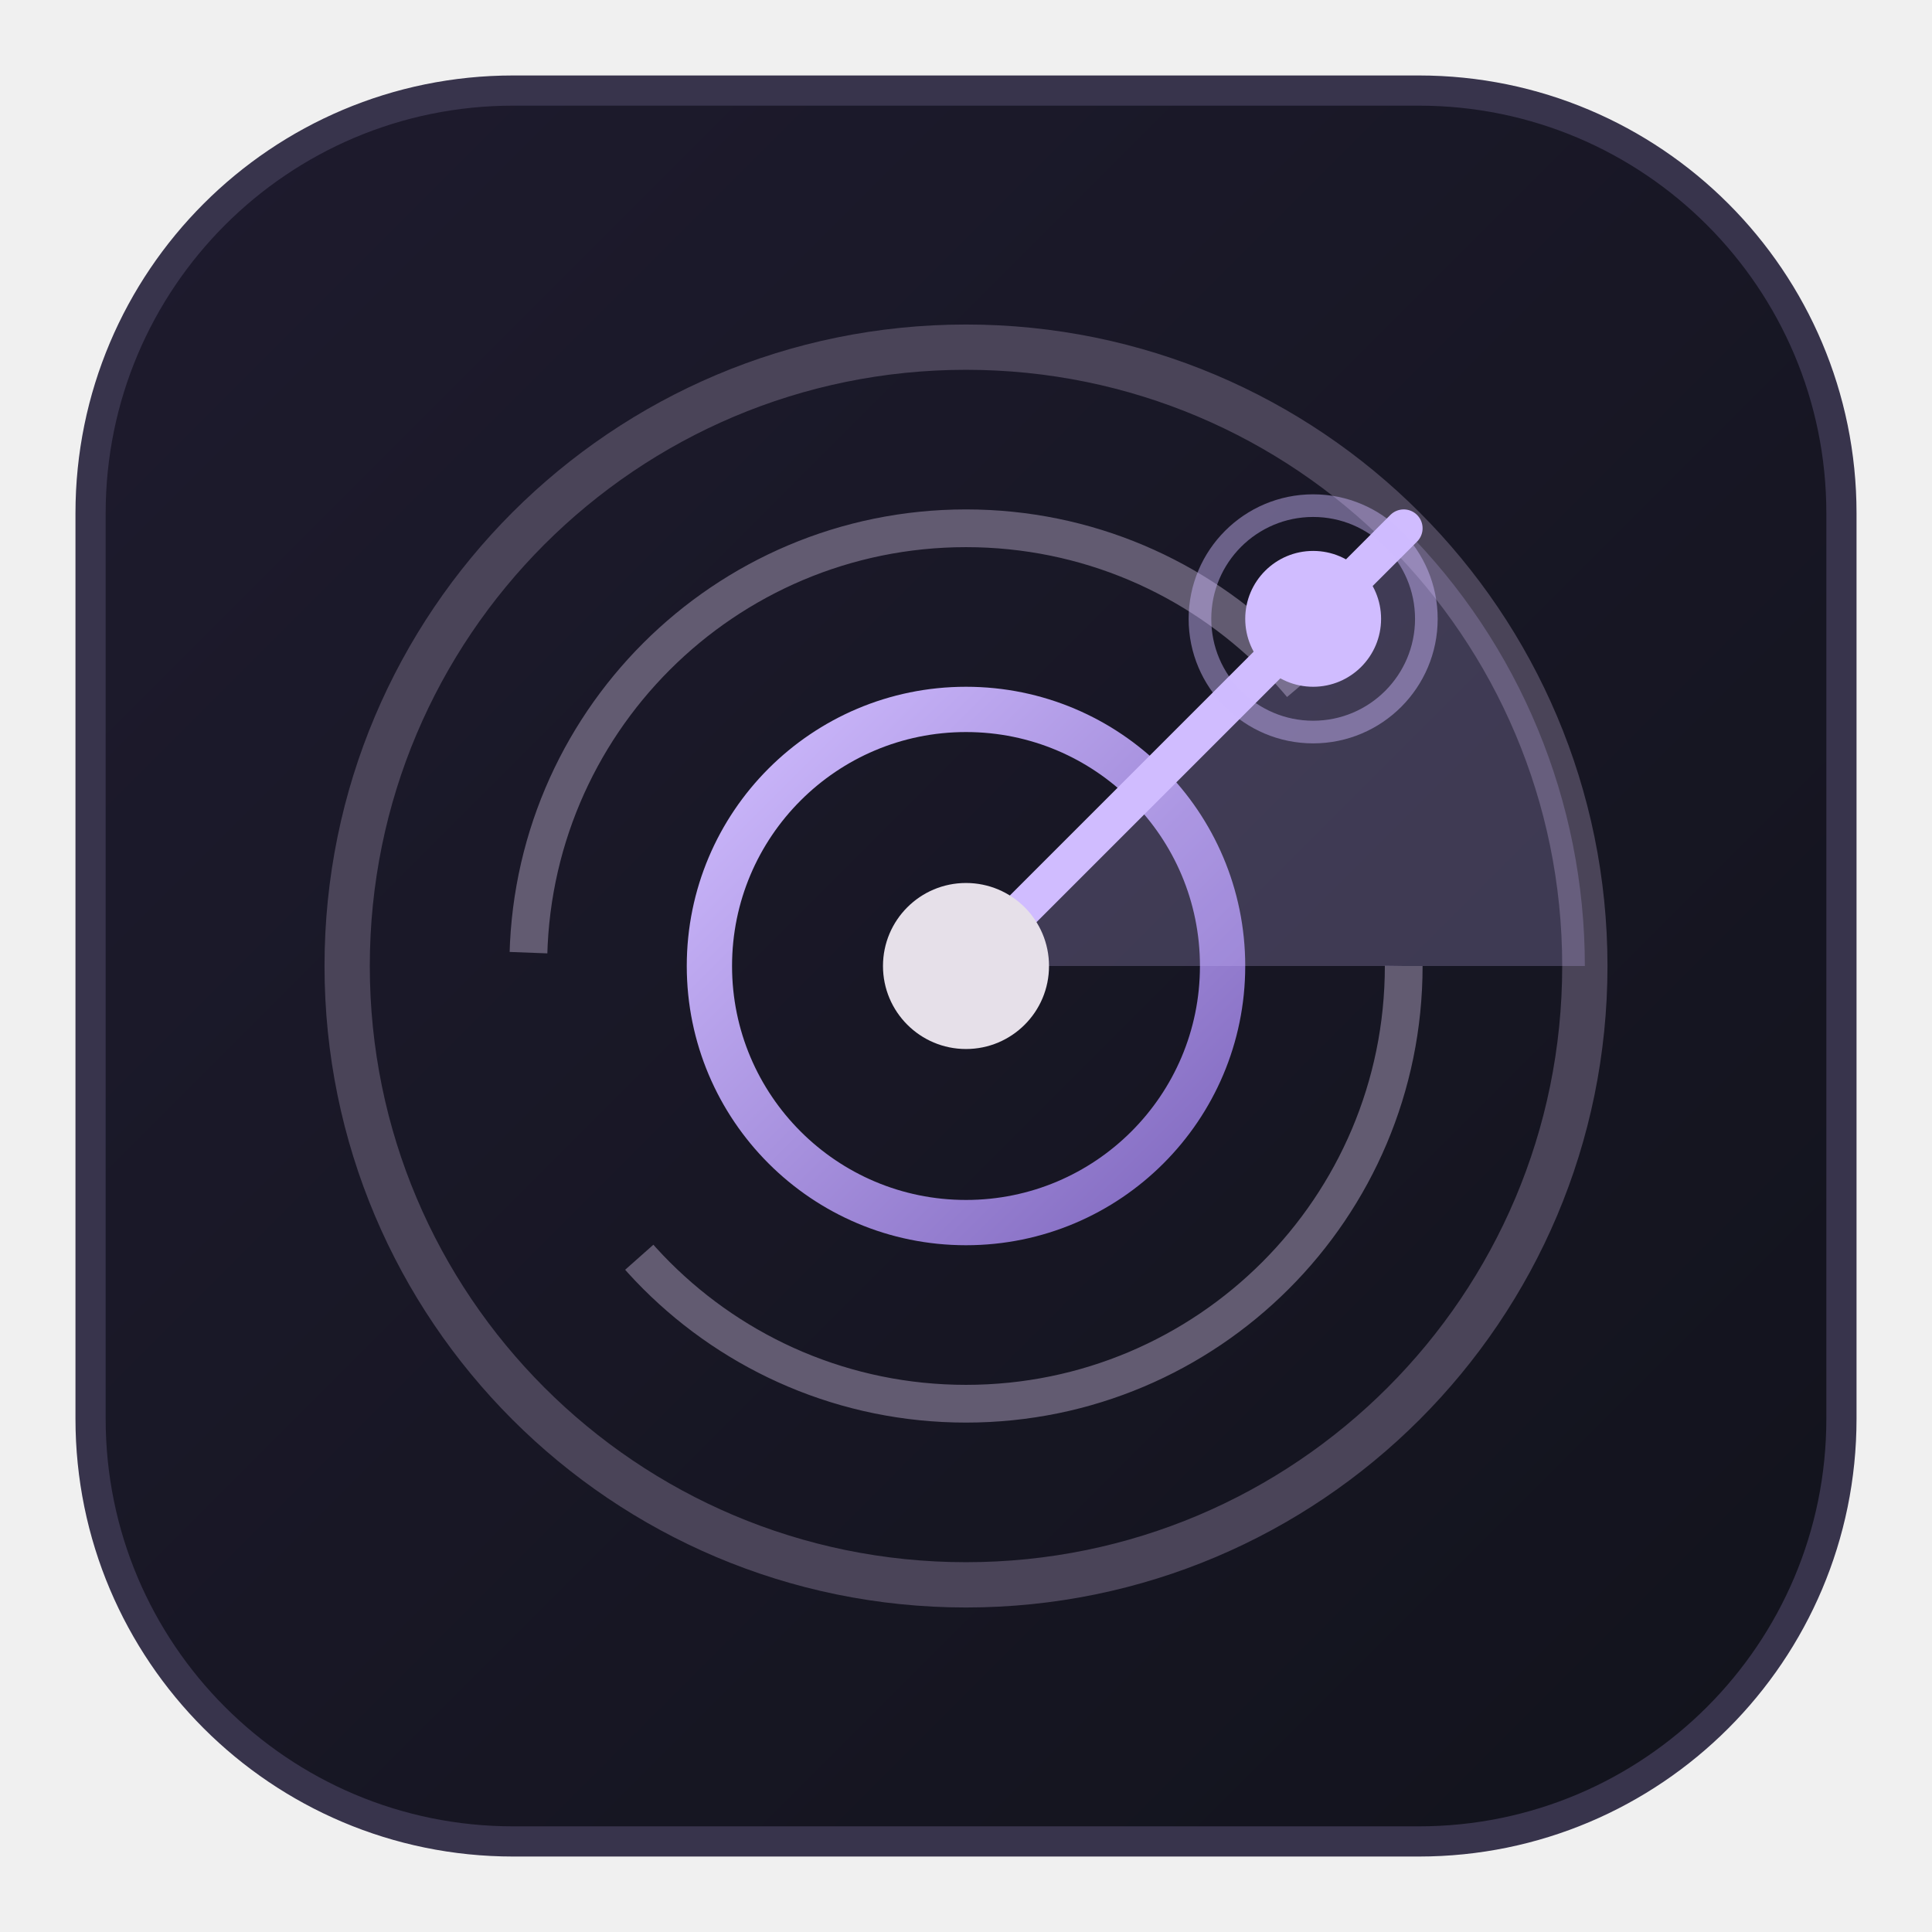
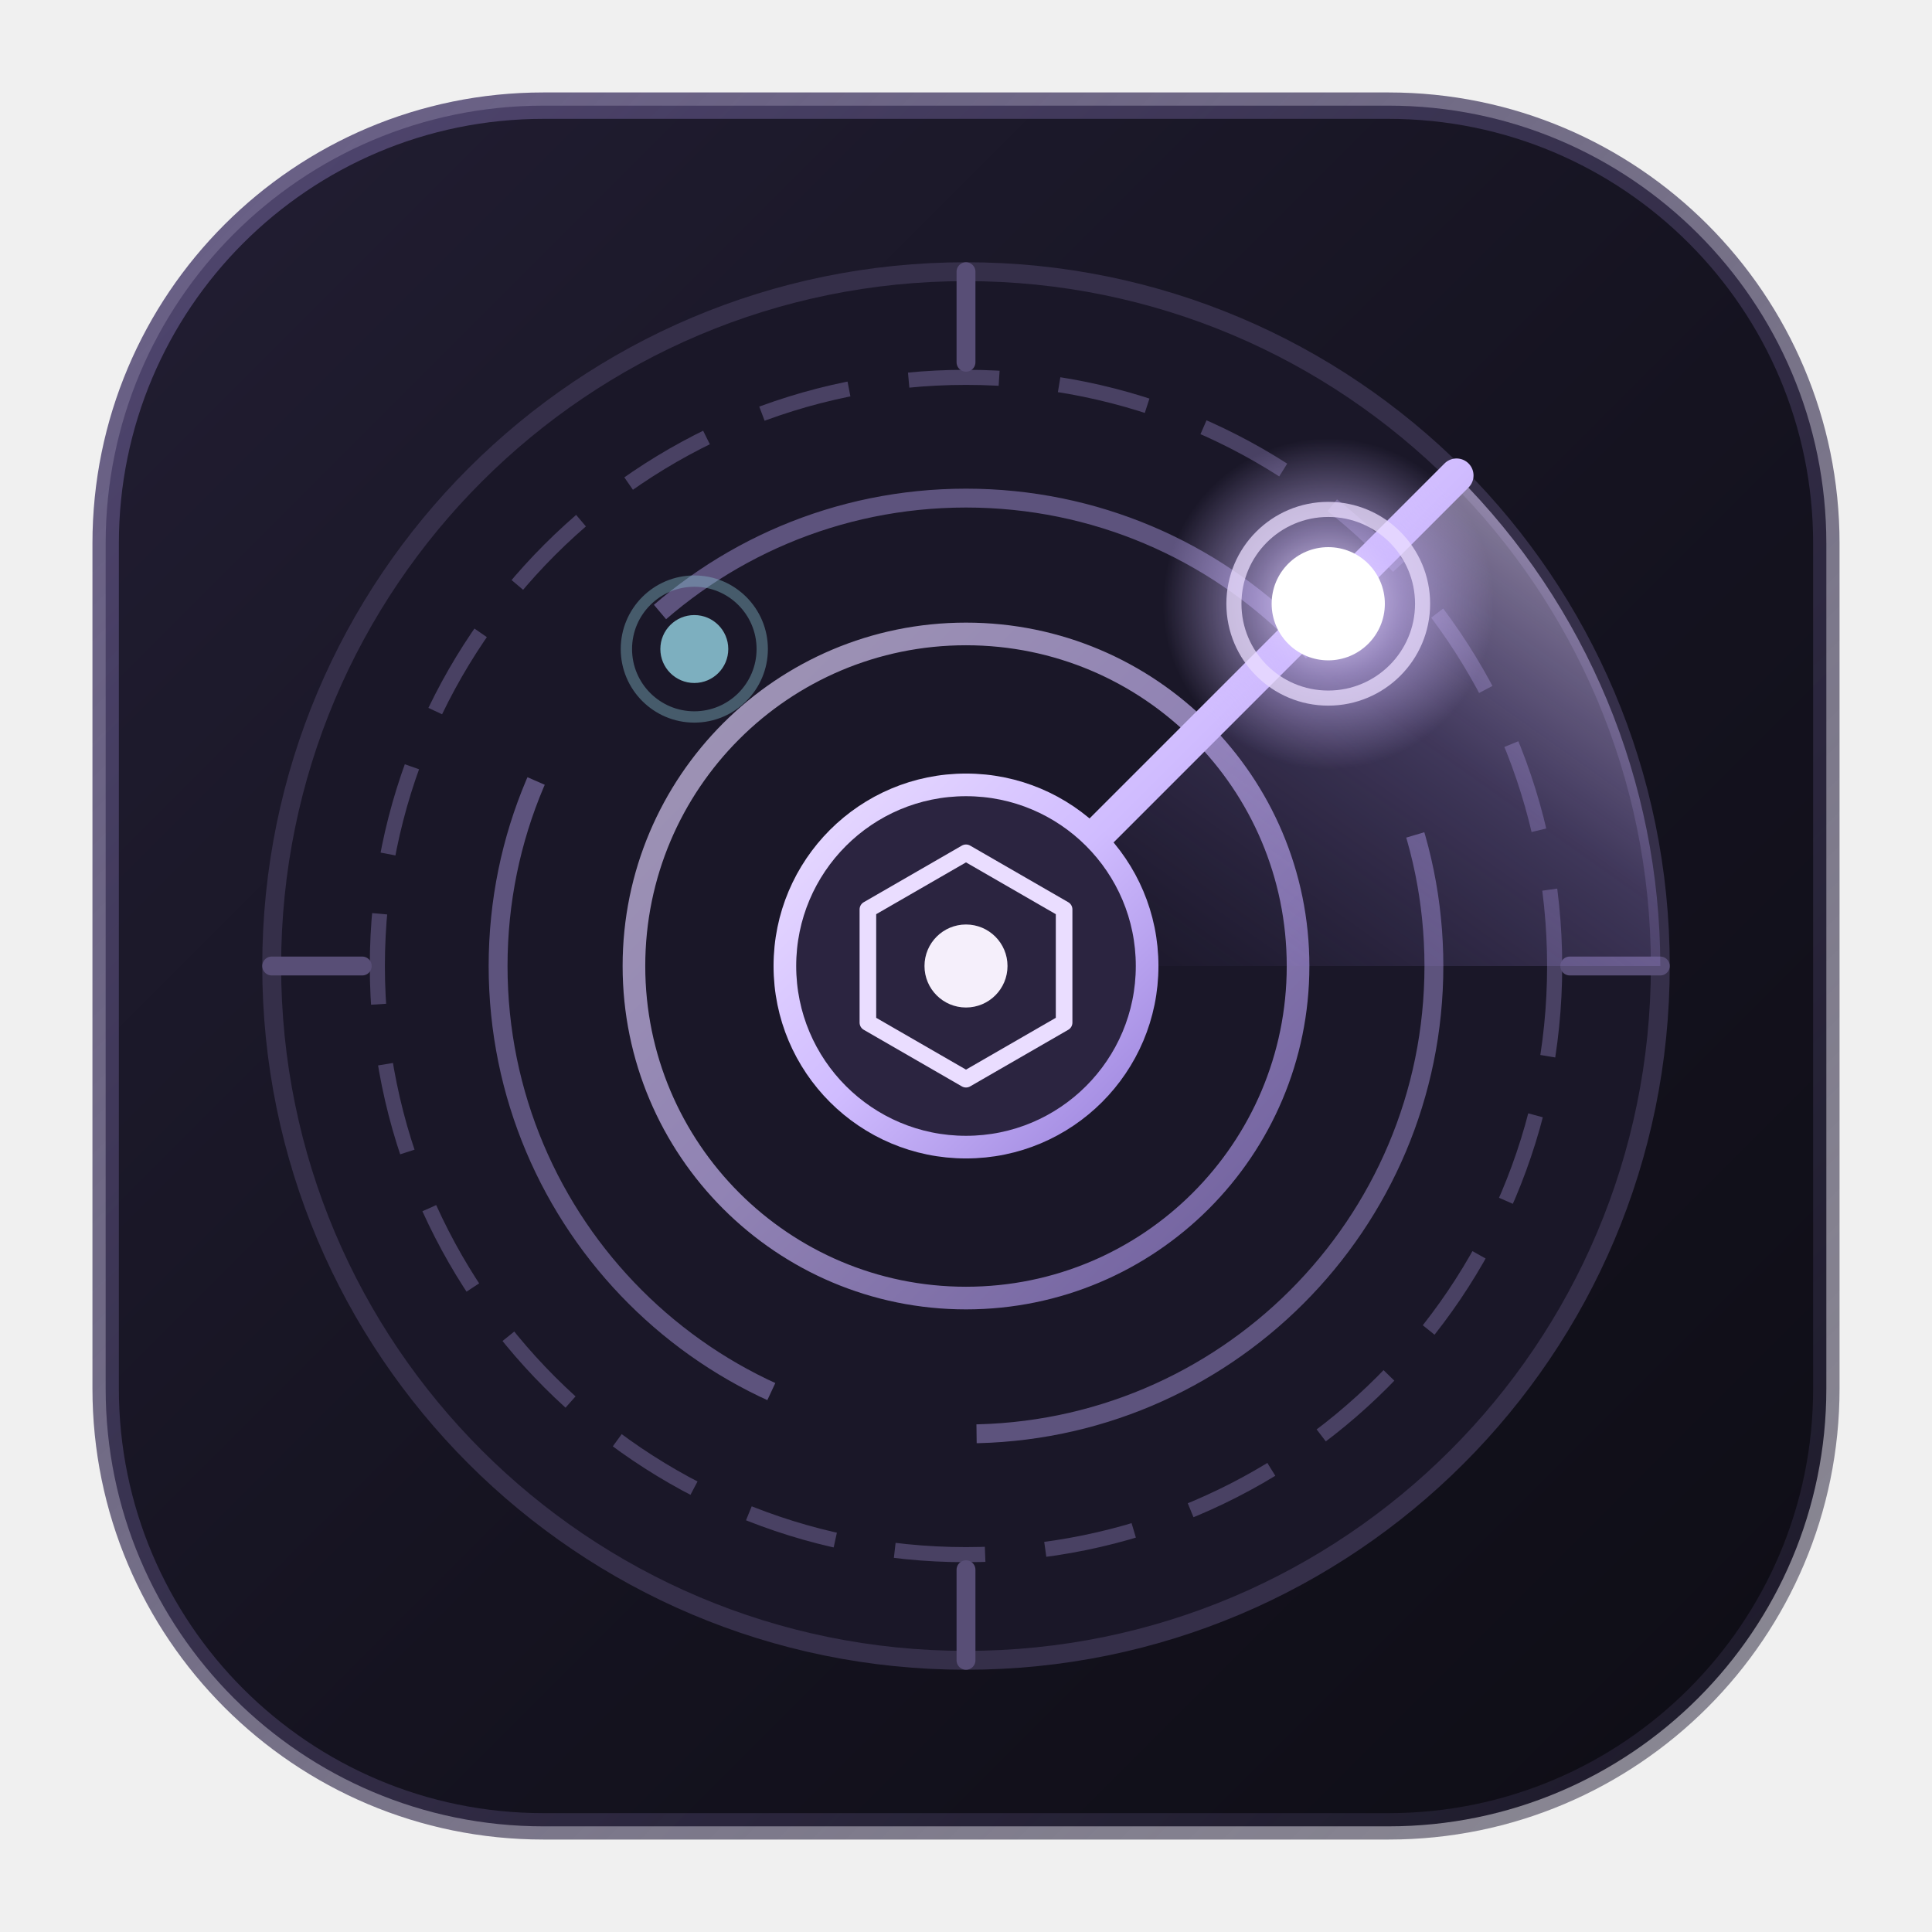
<svg xmlns="http://www.w3.org/2000/svg" viewBox="0 0 256 256" width="256" height="256">
  <defs>
-     <linearGradient id="bg" x1="0%" y1="0%" x2="100%" y2="100%">
-       <stop offset="0%" stop-color="#1E1B2E" />
-       <stop offset="100%" stop-color="#12131C" />
+     <linearGradient id="surface" x1="0%" y1="0%" x2="100%" y2="100%">
+       <stop offset="0%" stop-color="#221E33" />
+       <stop offset="55%" stop-color="#151320" />
+       <stop offset="100%" stop-color="#0E0D15" />
+     </linearGradient>
+     <linearGradient id="rim" x1="0%" y1="0%" x2="100%" y2="100%">
+       <stop offset="0%" stop-color="#584D7A" stop-opacity="0.9" />
+       <stop offset="100%" stop-color="#2A263B" stop-opacity="0.5" />
+     </linearGradient>
+     <linearGradient id="sweep" x1="15%" y1="85%" x2="90%" y2="10%">
+       <stop offset="0%" stop-color="#7F67BE" stop-opacity="0.04" />
+       <stop offset="55%" stop-color="#B69DF8" stop-opacity="0.24" />
+       <stop offset="100%" stop-color="#EADDFF" stop-opacity="0.58" />
    </linearGradient>
    <linearGradient id="accent" x1="0%" y1="0%" x2="100%" y2="100%">
-       <stop offset="0%" stop-color="#D0BCFF" />
-       <stop offset="100%" stop-color="#7F67BE" />
+       <stop offset="0%" stop-color="#EADDFF" />
+       <stop offset="50%" stop-color="#D0BCFF" />
+       <stop offset="100%" stop-color="#9A82DB" />
    </linearGradient>
+     <radialGradient id="beaconGlow" cx="50%" cy="50%" r="50%">
+       <stop offset="0%" stop-color="#EADDFF" stop-opacity="1" />
+       <stop offset="45%" stop-color="#D0BCFF" stop-opacity="0.55" />
+       <stop offset="100%" stop-color="#D0BCFF" stop-opacity="0" />
+     </radialGradient>
  </defs>
-   <rect x="12" y="12" width="232" height="232" rx="56" fill="url(#bg)" stroke="#38344C" stroke-width="4" />
-   <circle cx="128" cy="128" r="82" fill="none" stroke="#4A4458" stroke-width="6" />
-   <circle cx="128" cy="128" r="58" fill="none" stroke="#625B71" stroke-width="5" stroke-dasharray="140 44" />
-   <circle cx="128" cy="128" r="34" fill="none" stroke="url(#accent)" stroke-width="6" />
-   <path d="M128 128 L186 70 A82 82 0 0 1 210 128 Z" fill="#D0BCFF" fill-opacity="0.22" />
-   <line x1="128" y1="128" x2="186" y2="70" stroke="#D0BCFF" stroke-width="5" stroke-linecap="round" />
-   <circle cx="128" cy="128" r="11" fill="#E6E0E9" />
-   <circle cx="174" cy="82" r="9" fill="#D0BCFF" />
-   <circle cx="174" cy="82" r="15" fill="none" stroke="#D0BCFF" stroke-opacity="0.45" stroke-width="3" />
+   <rect x="14" y="14" width="228" height="228" rx="58" fill="url(#surface)" stroke="url(#rim)" stroke-width="3.5" />
+   <circle cx="128" cy="128" r="92" fill="#1A1728" stroke="#352F49" stroke-width="2.5" />
+   <circle cx="128" cy="128" r="78" fill="none" stroke="#494163" stroke-width="2" stroke-dasharray="12 8" />
+   <circle cx="128" cy="128" r="62" fill="none" stroke="#5D537D" stroke-width="2.5" stroke-dasharray="96 28" />
+   <circle cx="128" cy="128" r="44" fill="none" stroke="url(#accent)" stroke-width="3" stroke-opacity="0.65" />
+   <line x1="128" y1="36" x2="128" y2="48" stroke="#584E76" stroke-width="2.5" stroke-linecap="round" />
+   <line x1="128" y1="208" x2="128" y2="220" stroke="#584E76" stroke-width="2.5" stroke-linecap="round" />
+   <line x1="36" y1="128" x2="48" y2="128" stroke="#584E76" stroke-width="2.5" stroke-linecap="round" />
+   <line x1="208" y1="128" x2="220" y2="128" stroke="#584E76" stroke-width="2.5" stroke-linecap="round" />
+   <path d="M128 128 L193 63 A92 92 0 0 1 220 128 Z" fill="url(#sweep)" />
+   <line x1="128" y1="128" x2="193" y2="63" stroke="url(#accent)" stroke-width="4.5" stroke-linecap="round" />
+   <circle cx="176" cy="80" r="22" fill="url(#beaconGlow)" />
+   <circle cx="176" cy="80" r="7.5" fill="#FFFFFF" />
+   <circle cx="176" cy="80" r="12.5" fill="none" stroke="#EADDFF" stroke-width="2" stroke-opacity="0.75" />
+   <circle cx="92" cy="86" r="4.5" fill="#88C0D0" fill-opacity="0.9" />
+   <circle cx="92" cy="86" r="9" fill="none" stroke="#88C0D0" stroke-width="1.5" stroke-opacity="0.4" />
+   <circle cx="128" cy="128" r="24" fill="#2B2440" stroke="url(#accent)" stroke-width="3" />
+   <polygon points="128,113 141,120.5 141,135.5 128,143 115,135.5 115,120.5" fill="none" stroke="#EADDFF" stroke-width="2.2" stroke-linejoin="round" />
+   <circle cx="128" cy="128" r="5.5" fill="#F5EFFB" />
</svg>
